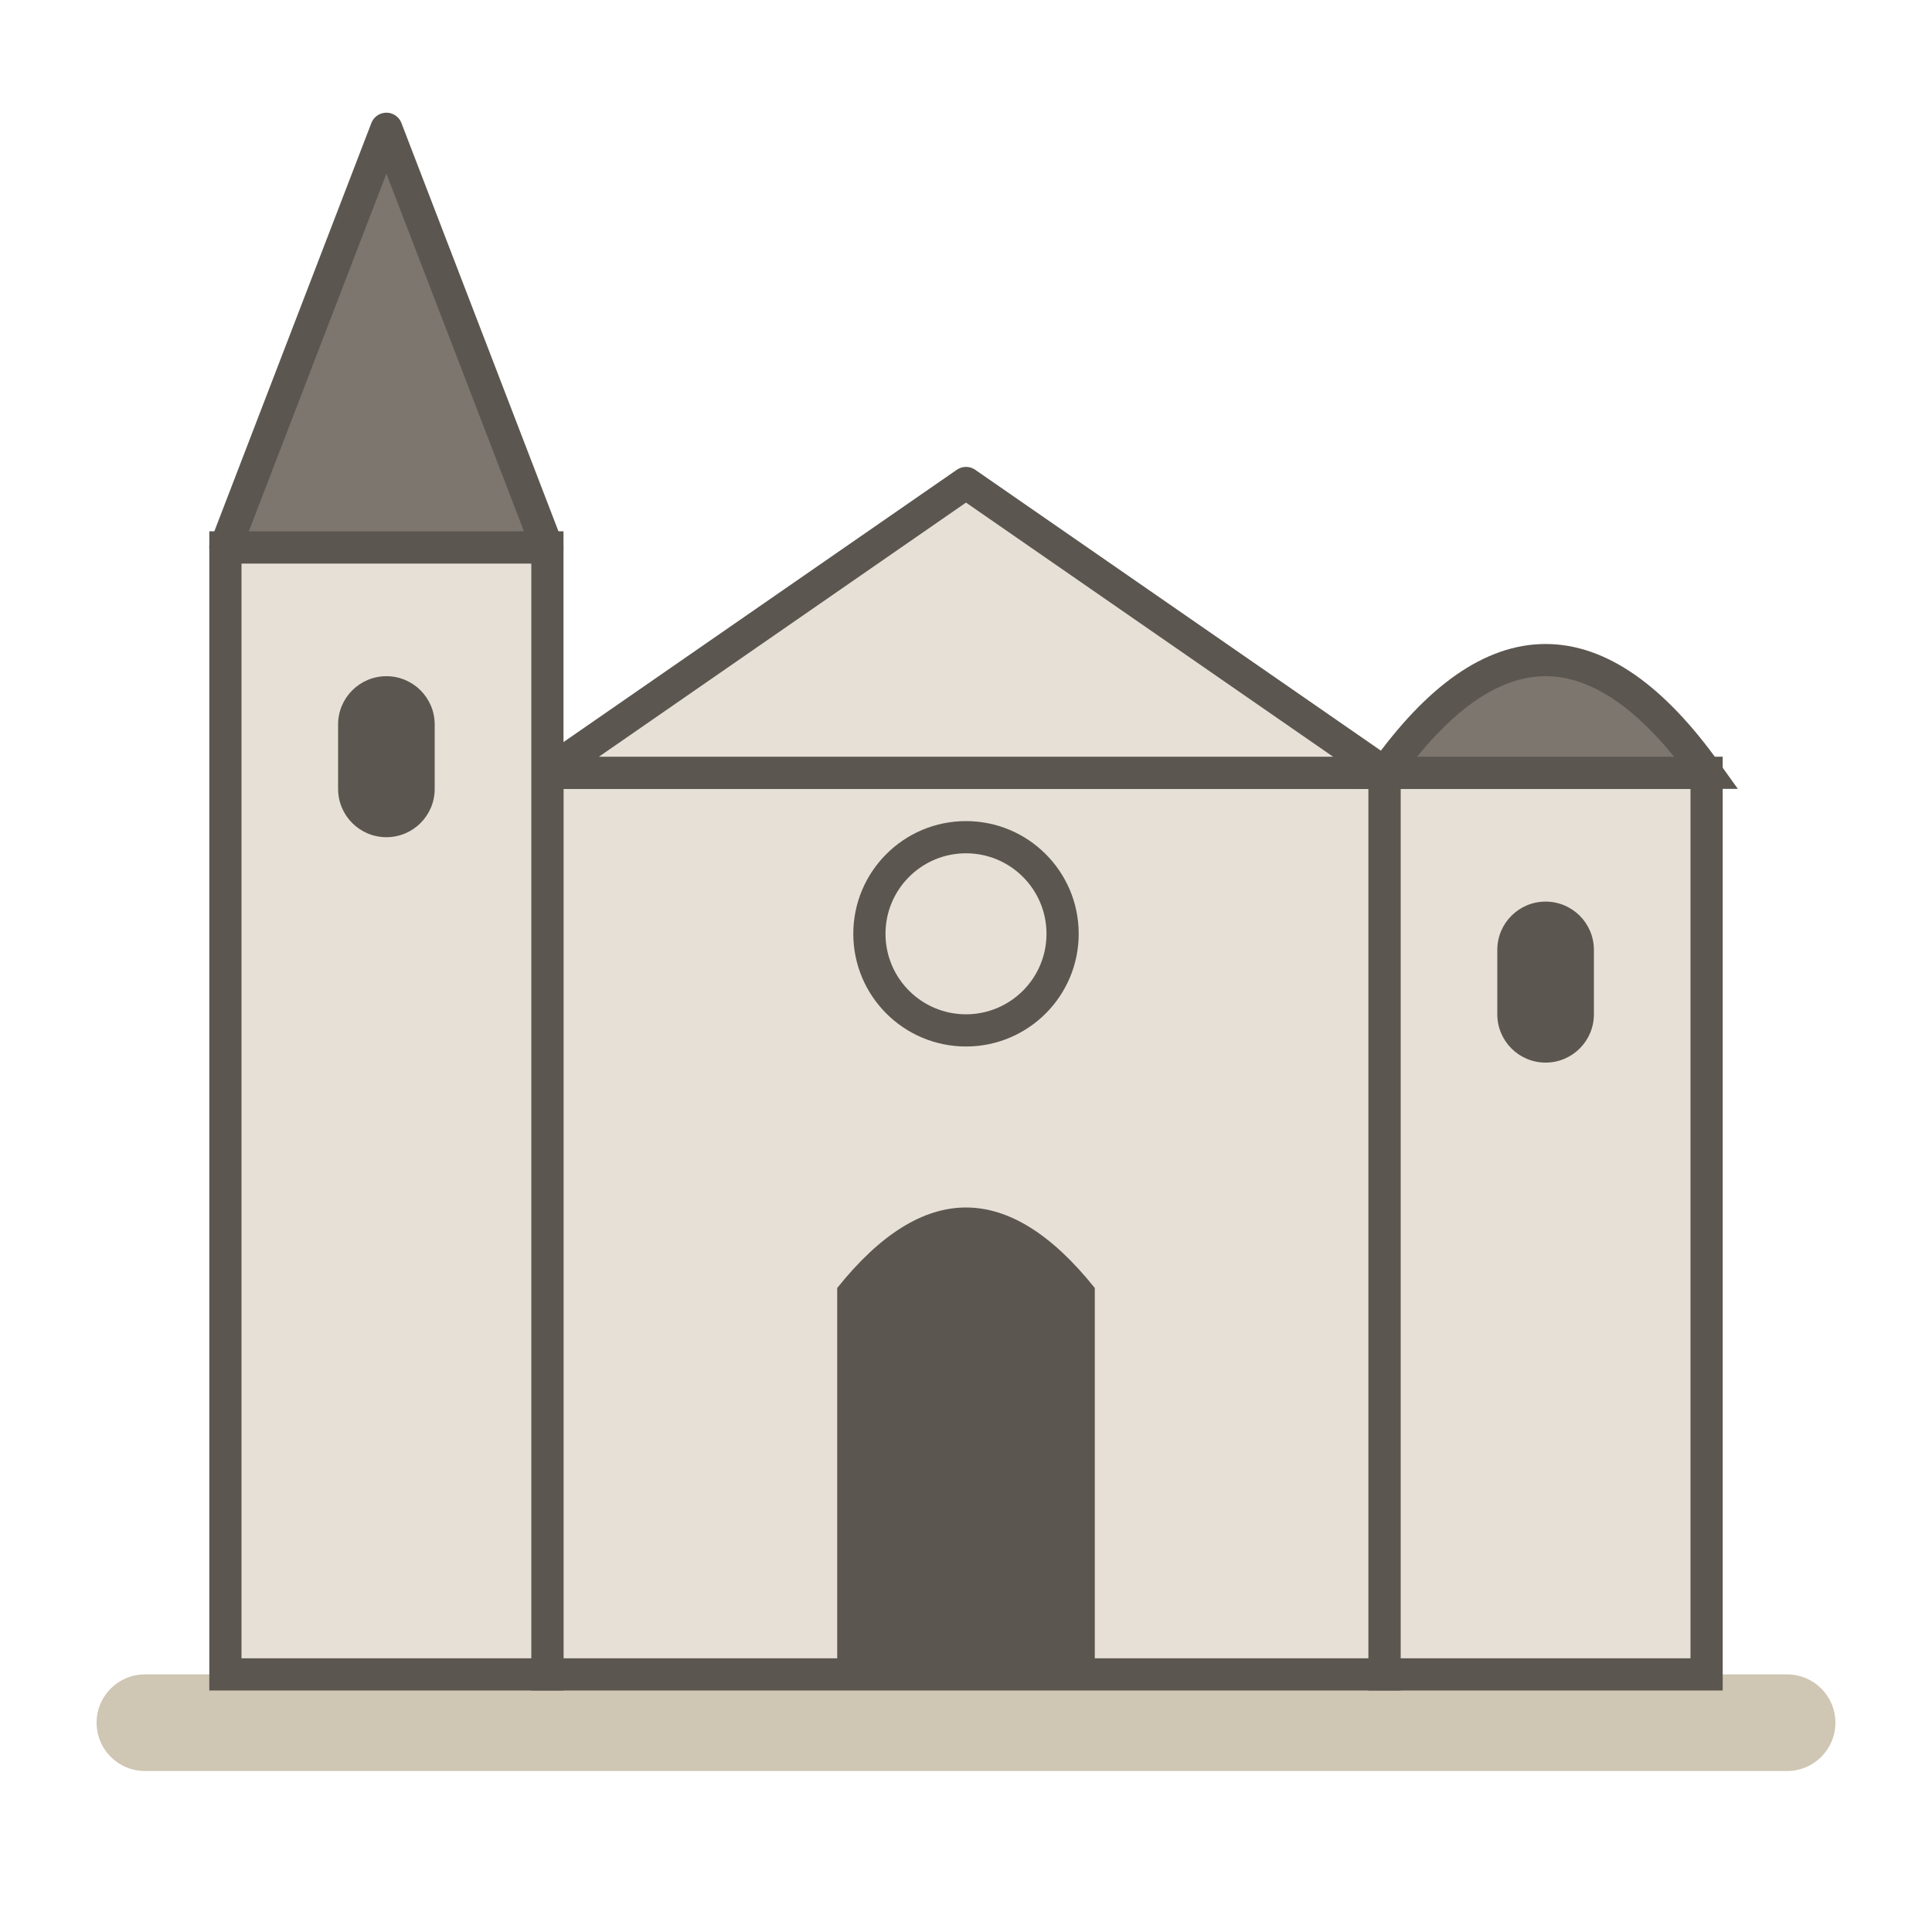
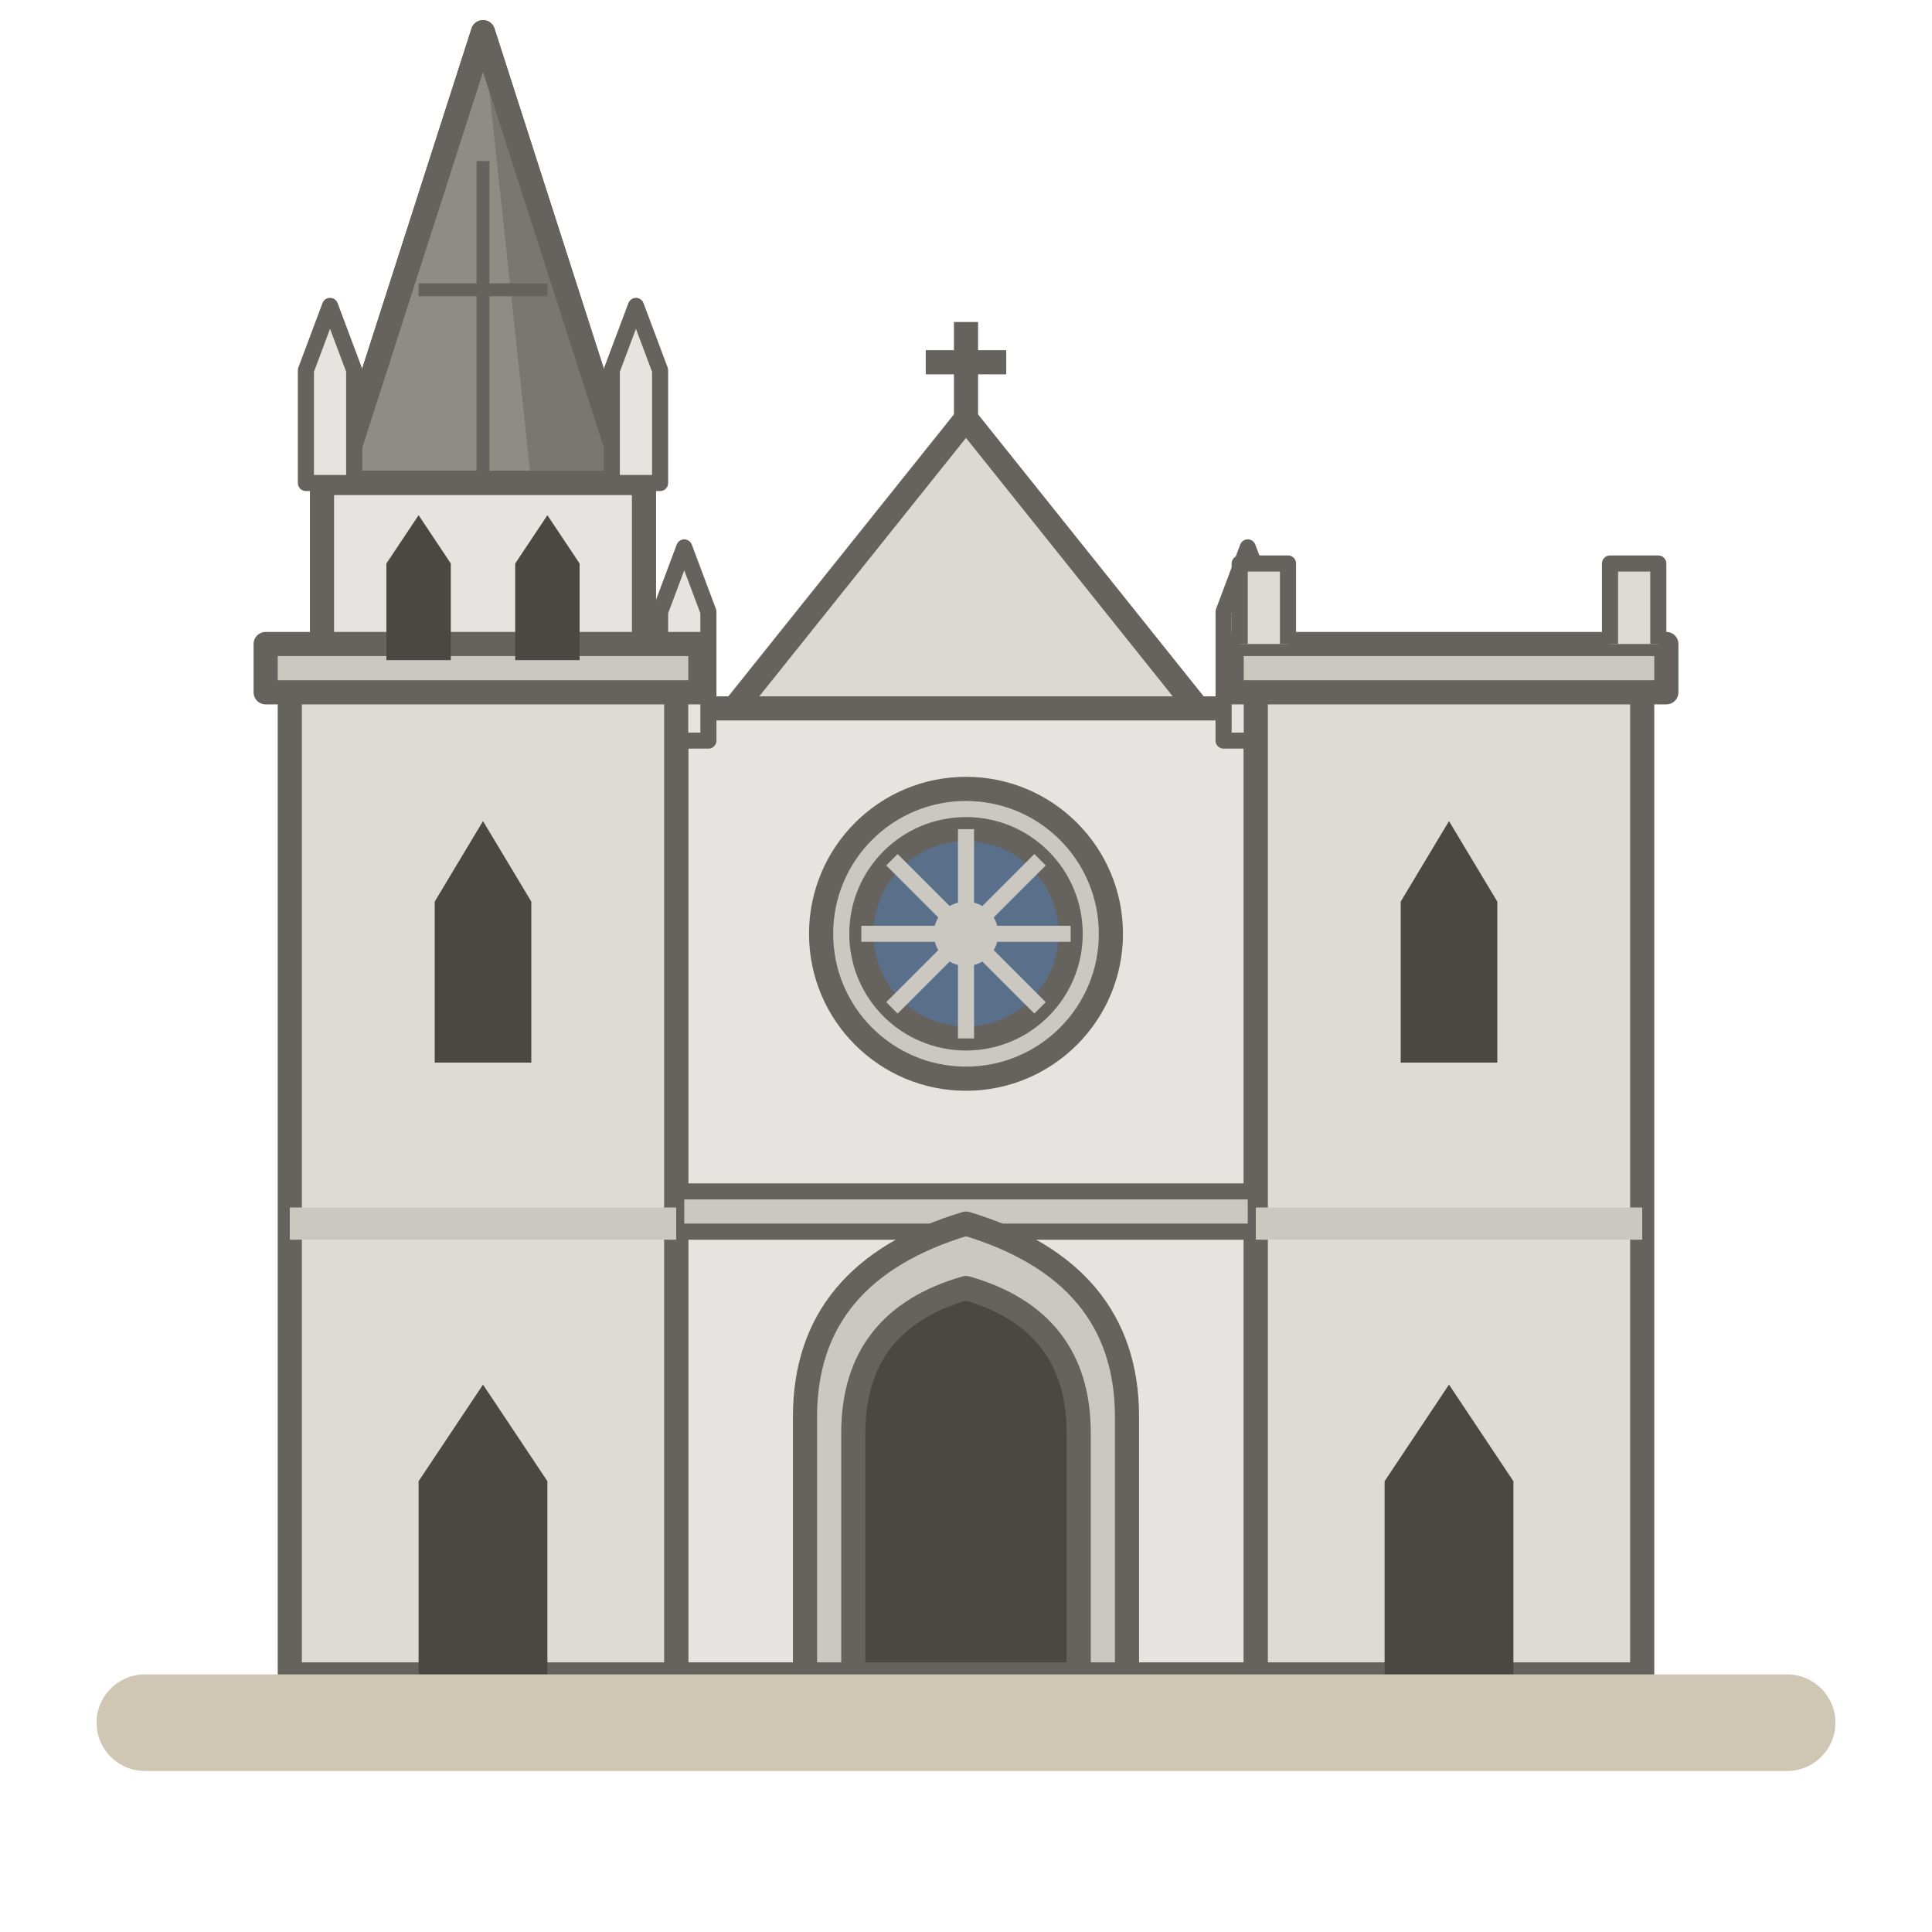
<svg xmlns="http://www.w3.org/2000/svg" viewBox="0 0 120 120">
+   <g stroke="#66635e" stroke-width="1.5" stroke-linejoin="round">
+     <path d="M21 30 L30 2 L39 30 Z" fill="#8f8c86" />
+     <path d="M30 2 L33 30 H39 Z" fill="#7a7771" stroke="none" />
+     <path d="M21 30 L30 2 L39 30 Z" fill="none" />
+     <path d="M30 10 V30 M26 18 H34" fill="none" stroke-width="0.8" />
+     <rect x="20" y="30" width="20" height="13" fill="#e6e4e0" />
+     <path d="M19 30 V23 L20.5 19 L22 23 V30 Z M38 30 V23 L39.5 19 L41 23 V30 Z" fill="#e6e4e0" stroke-width="1" />
+     <path d="M44 46 L60 26 L76 46 Z" fill="#dcd9d4" />
+     <rect x="42" y="44" width="36" height="60" fill="#e6e4e0" />
+     <path d="M41 46 V38 L42.5 34 L44 38 V46 Z M76 46 V38 L77.5 34 L79 38 V46 Z" fill="#e6e4e0" stroke-width="1" />
+     <path d="M60 26 V20 M57.5 22.5 H62.5" fill="none" stroke-width="1.5" />
+     <rect x="18" y="42" width="24" height="62" fill="#dedbd6" />
+     <rect x="78" y="42" width="24" height="62" fill="#dedbd6" />
+     <rect x="16.5" y="40" width="27" height="3" fill="#cbc8c2" />
+     <rect x="76.5" y="40" width="27" height="3" fill="#cbc8c2" />
+     <path d="M77 40 V35 H80 V40 M100 40 V35 H103 V40" fill="#dedbd6" stroke-width="1" />
+     <rect x="42" y="74" width="36" height="2.5" fill="#cbc8c2" stroke-width="1" />
+     <circle cx="60" cy="58" r="9" fill="#cbc8c2" />
+     <circle cx="60" cy="58" r="6.5" fill="#5a6f8a" />
+     <path d="M50 104 V88 Q50 79 60 76 Q70 79 70 88 V104 Z" fill="#cbc8c2" />
+     <path d="M53 104 V89 Q53 82 60 80 Q67 82 67 89 V104 Z" fill="#4b4844" />
+   </g>
+   <path d="M60 51.5 V64.5 M53.5 58 H66.5 M55.4 53.4 L64.6 62.6 M64.6 53.4 L55.4 62.6" stroke="#cbc8c2" stroke-width="1" />
+   <circle cx="60" cy="58" r="2" fill="#cbc8c2" />
+   <g fill="#4b4844">
+     <path d="M24 41 V35 L26 32 L28 35 V41 Z M32 41 V35 L34 32 L36 35 V41 Z" />
+     <path d="M27 66 V56 L30 51 L33 56 V66 Z M87 66 V56 L90 51 L93 56 V66 Z" />
+     <path d="M26 104 V92 L30 86 L34 92 V104 Z M86 104 V92 L90 86 L94 92 V104 Z" />
+   </g>
+   <path d="M18 76 H42 M78 76 H102" stroke="#cbc8c2" stroke-width="2" />
  <rect x="6" y="104" width="108" height="6" rx="3" fill="#cfc6b3" />
-   <rect x="34" y="48" width="52" height="56" fill="#e6e0d6" stroke="#5b5650" stroke-width="2" />
-   <polygon points="34,48 60,30 86,48" fill="#e6e0d6" stroke="#5b5650" stroke-width="2" stroke-linejoin="round" />
-   <rect x="14" y="34" width="20" height="70" fill="#e6e0d6" stroke="#5b5650" stroke-width="2" />
-   <polygon points="14,34 24,8 34,34" fill="#7c766e" stroke="#5b5650" stroke-width="2" stroke-linejoin="round" />
-   <rect x="21" y="42" width="6" height="10" rx="3" fill="#5b5650" />
-   <rect x="86" y="48" width="20" height="56" fill="#e6e0d6" stroke="#5b5650" stroke-width="2" />
-   <path d="M86 48 Q96 34 106 48 Z" fill="#7c766e" stroke="#5b5650" stroke-width="2" />
-   <rect x="93" y="56" width="6" height="10" rx="3" fill="#5b5650" />
-   <path d="M52 104 V80 Q60 70 68 80 V104 Z" fill="#5b5650" />
-   <circle cx="60" cy="58" r="6" fill="none" stroke="#5b5650" stroke-width="2" />
</svg>
